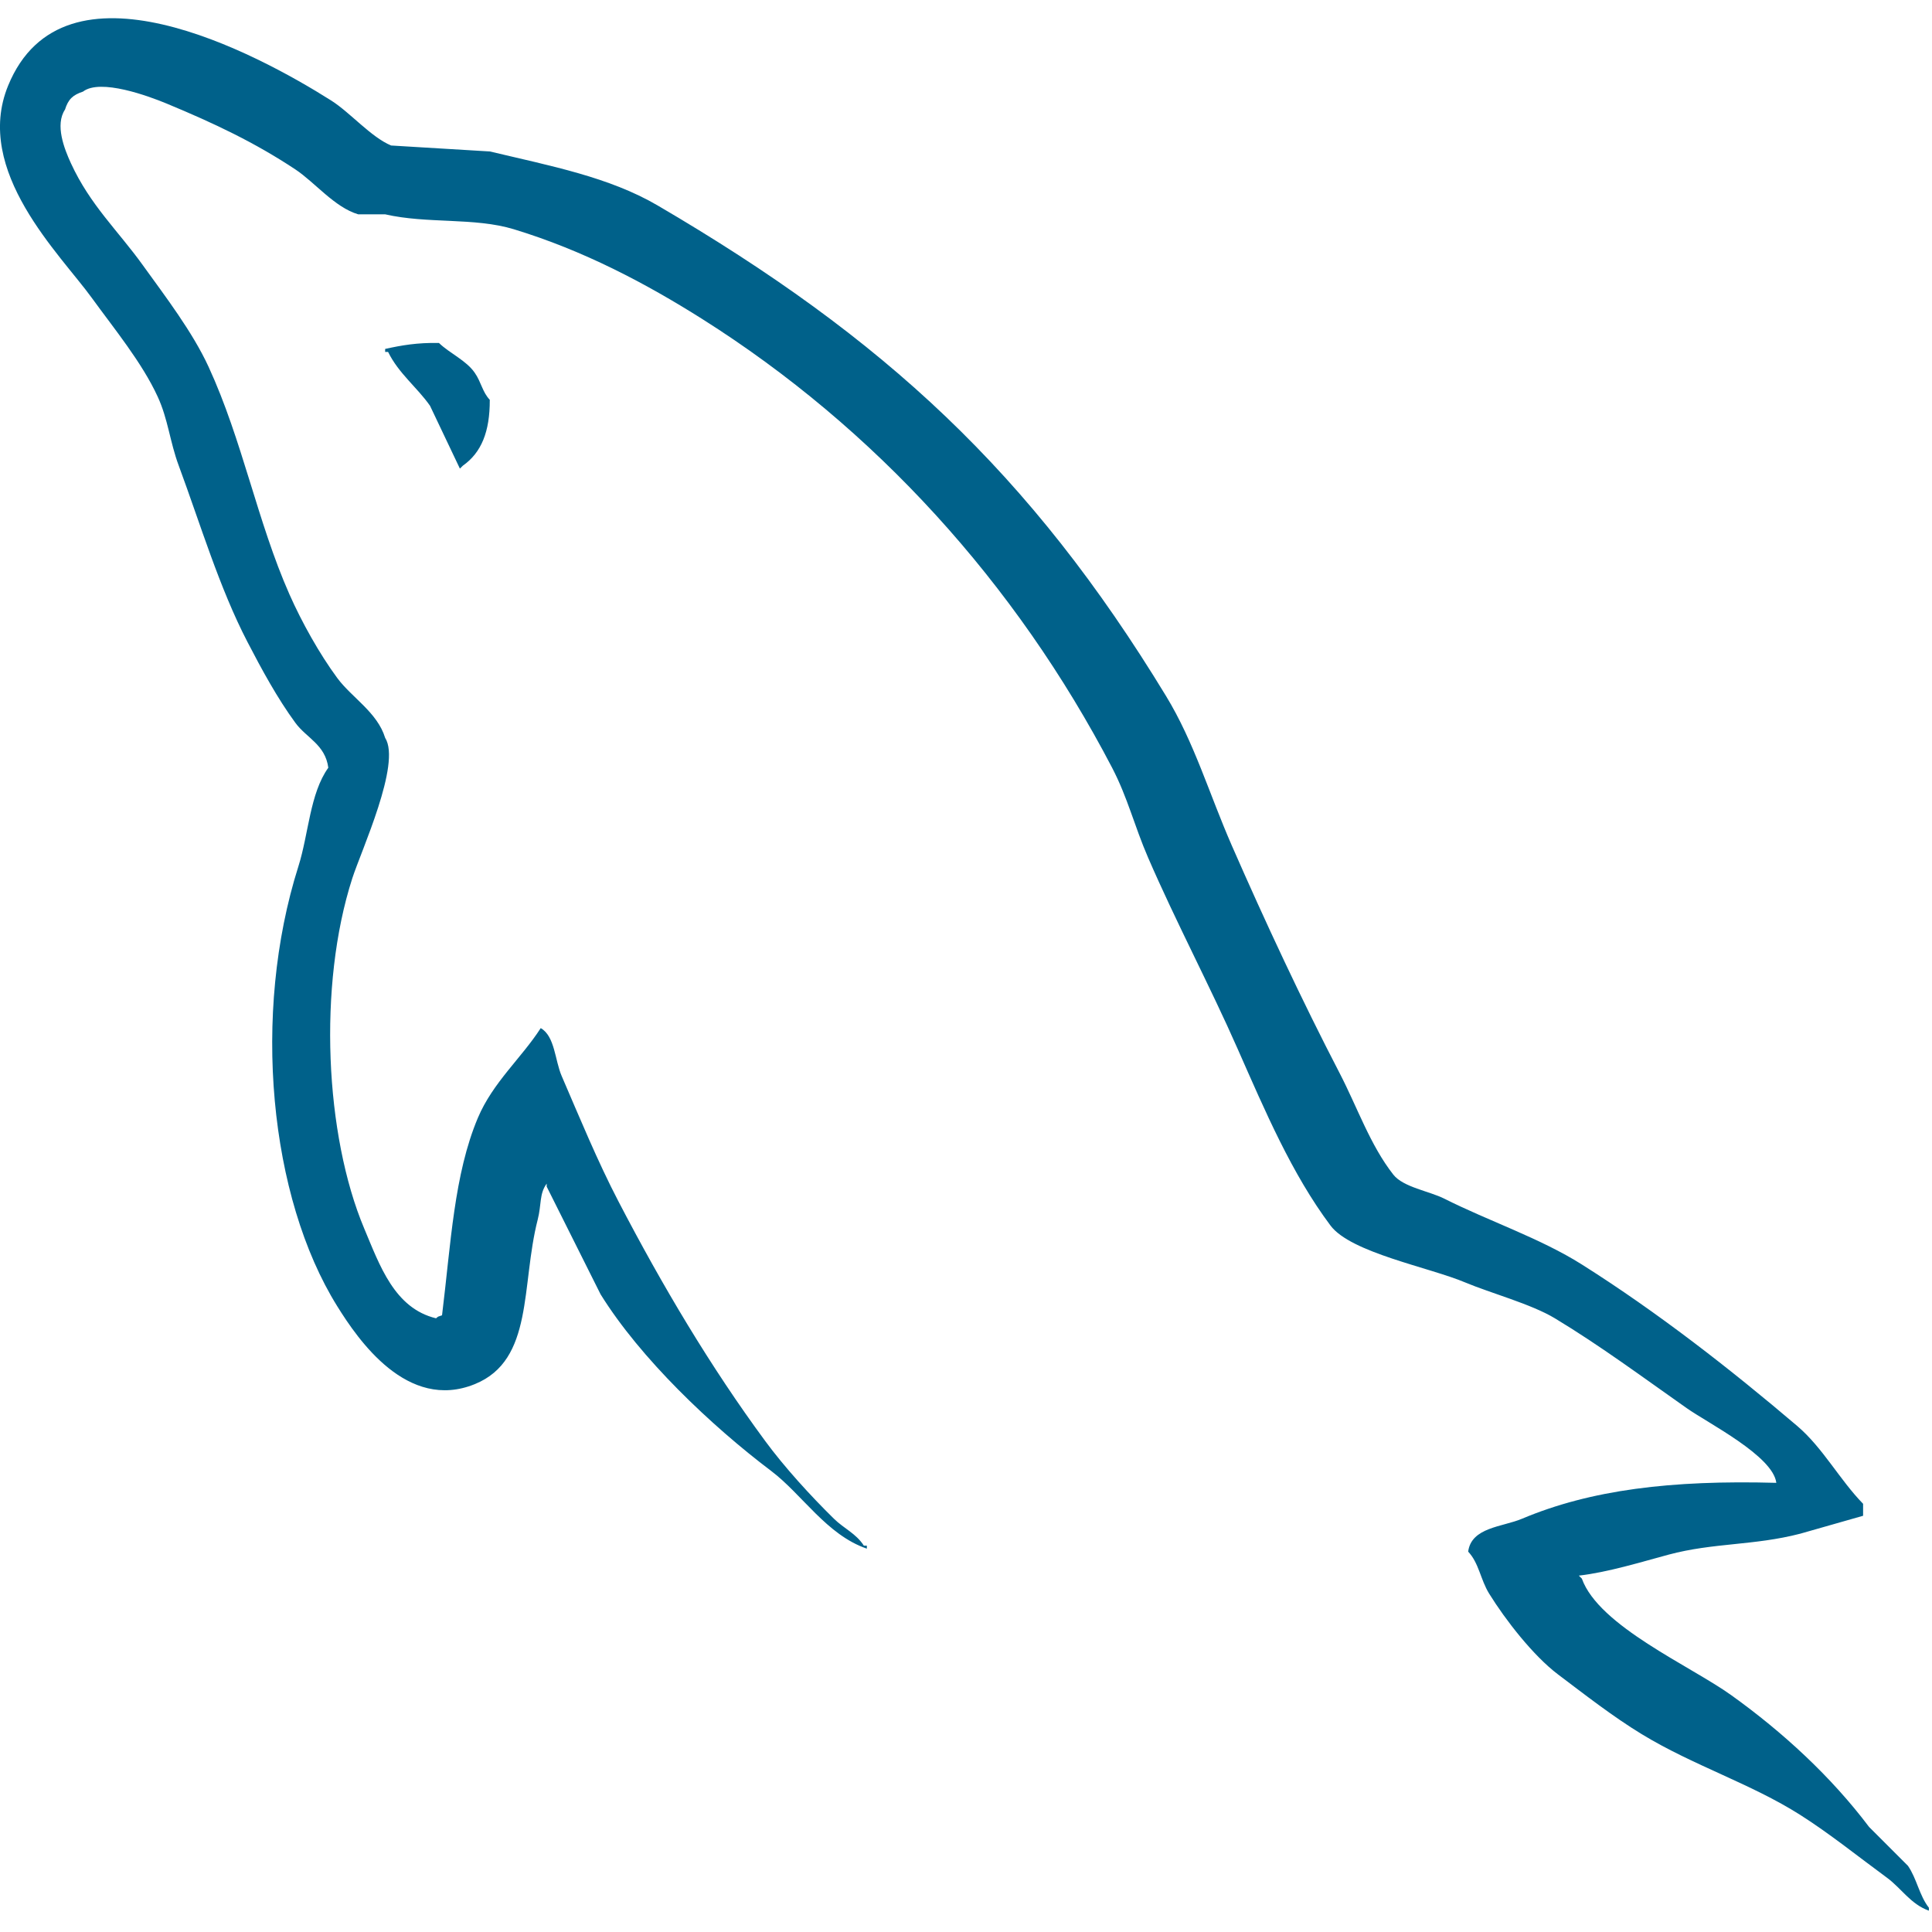
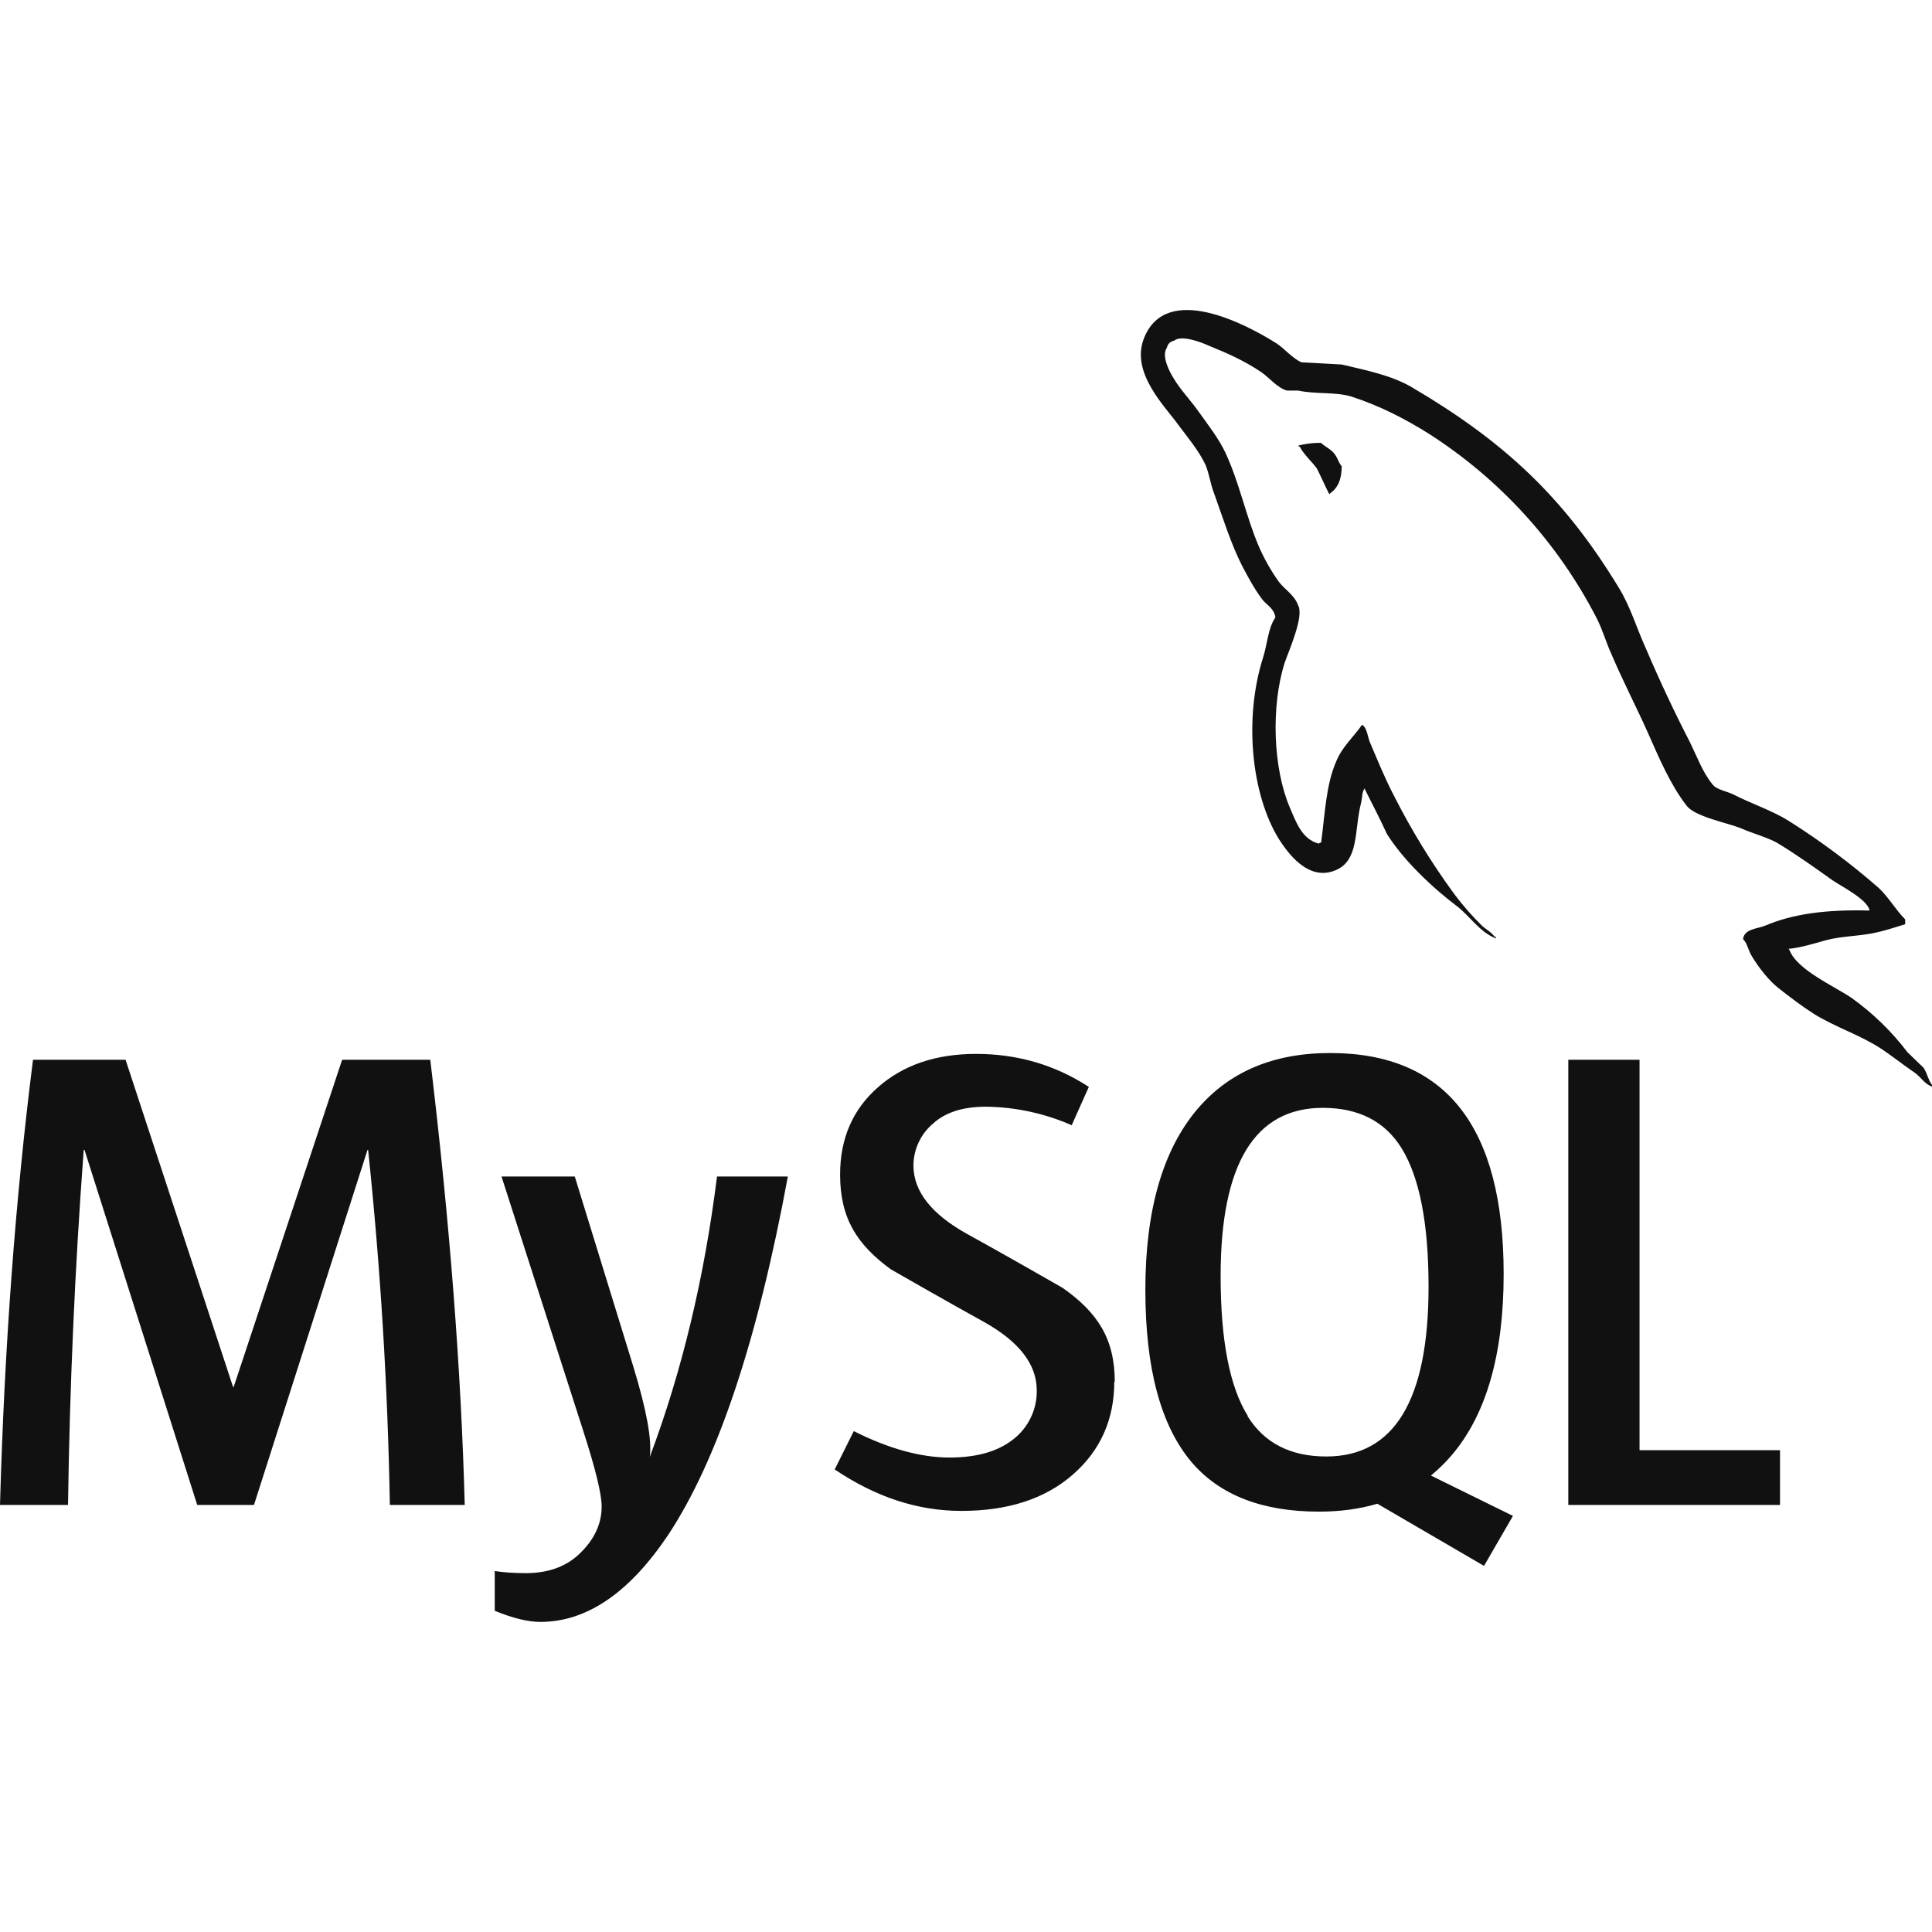
- <svg xmlns="http://www.w3.org/2000/svg" viewBox="0 0 128 128">
-   <path fill="#00618A" d="M117.688 98.242c-6.973-.191-12.297.461-16.852 2.379-1.293.547-3.355.559-3.566 2.18.711.746.82 1.859 1.387 2.777 1.086 1.754 2.922 4.113 4.559 5.352 1.789 1.348 3.633 2.793 5.551 3.961 3.414 2.082 7.223 3.27 10.504 5.352 1.938 1.23 3.859 2.777 5.75 4.164.934.684 1.563 1.75 2.773 2.18v-.195c-.637-.812-.801-1.93-1.387-2.777l-2.578-2.578c-2.52-3.344-5.719-6.281-9.117-8.719-2.711-1.949-8.781-4.578-9.91-7.73l-.199-.199c1.922-.219 4.172-.914 5.949-1.391 2.98-.797 5.645-.59 8.719-1.387l4.164-1.187v-.793c-1.555-1.594-2.664-3.707-4.359-5.152-4.441-3.781-9.285-7.555-14.273-10.703-2.766-1.746-6.184-2.883-9.117-4.363-.988-.496-2.719-.758-3.371-1.586-1.539-1.961-2.379-4.449-3.566-6.738-2.488-4.793-4.93-10.023-7.137-15.066-1.504-3.437-2.484-6.828-4.359-9.91-9-14.797-18.687-23.73-33.695-32.508-3.195-1.867-7.039-2.605-11.102-3.57l-6.543-.395c-1.332-.555-2.715-2.184-3.965-2.977C16.977 3.52 4.223-3.312.539 5.672-1.785 11.34 4.016 16.871 6.09 19.746c1.457 2.012 3.32 4.273 4.359 6.539.688 1.492.805 2.984 1.391 4.559 1.438 3.883 2.695 8.109 4.559 11.695.941 1.816 1.98 3.727 3.172 5.352.727.996 1.98 1.438 2.18 2.973-1.227 1.715-1.297 4.375-1.984 6.543-3.098 9.77-1.926 21.91 2.578 29.137 1.383 2.223 4.641 6.98 9.117 5.156 3.918-1.598 3.043-6.539 4.164-10.902.254-.988.098-1.715.594-2.379v.199l3.57 7.133c2.641 4.254 7.324 8.699 11.297 11.699 2.059 1.555 3.68 4.242 6.344 5.152v-.199h-.199c-.516-.805-1.324-1.137-1.98-1.781-1.551-1.523-3.277-3.414-4.559-5.156-3.613-4.902-6.805-10.27-9.711-15.855-1.391-2.668-2.598-5.609-3.77-8.324-.453-1.047-.445-2.633-1.387-3.172-1.281 1.988-3.172 3.598-4.164 5.945-1.582 3.754-1.789 8.336-2.375 13.082-.348.125-.195.039-.398.199-2.762-.668-3.73-3.508-4.758-5.949-2.594-6.164-3.078-16.09-.793-23.191.59-1.836 3.262-7.617 2.18-9.316-.516-1.691-2.219-2.672-3.172-3.965-1.18-1.598-2.355-3.703-3.172-5.551-2.125-4.805-3.113-10.203-5.352-15.062-1.07-2.324-2.875-4.676-4.359-6.738-1.645-2.289-3.484-3.977-4.758-6.742-.453-.984-1.066-2.559-.398-3.566.215-.684.516-.969 1.191-1.191 1.148-.887 4.352.297 5.547.793 3.18 1.32 5.832 2.578 8.527 4.363 1.289.855 2.598 2.512 4.16 2.973h1.785c2.789.641 5.914.195 8.523.988 4.609 1.402 8.738 3.582 12.488 5.949 11.422 7.215 20.766 17.48 27.156 29.734 1.027 1.973 1.473 3.852 2.379 5.945 1.824 4.219 4.125 8.559 5.941 12.688 1.816 4.113 3.582 8.27 6.148 11.695 1.348 1.801 6.551 2.766 8.918 3.766 1.66.699 4.379 1.43 5.949 2.379 3 1.809 5.906 3.965 8.723 5.945 1.402.992 5.73 3.168 5.945 4.957zm-88.605-75.52c-1.453-.027-2.48.156-3.566.395v.199h.195c.695 1.422 1.918 2.34 2.777 3.566l1.98 4.164.199-.195c1.227-.867 1.789-2.25 1.781-4.363-.492-.52-.562-1.164-.992-1.785-.562-.824-1.66-1.289-2.375-1.98zm0 0" />
+ <svg xmlns="http://www.w3.org/2000/svg" fill="#111111" role="img" viewBox="0 0 24 24">
+   <path d="M16.405 5.501c-.115 0-.193.014-.274.033v.013h.014c.054.104.146.18.214.273.054.107.1.214.154.32l.014-.015c.094-.066.14-.172.14-.333-.04-.047-.046-.094-.08-.14-.04-.067-.126-.1-.18-.153zM5.77 18.695h-.927a50.854 50.854 0 00-.27-4.41h-.008l-1.41 4.41H2.45l-1.4-4.41h-.01a72.892 72.892 0 00-.195 4.41H0c.055-1.966.192-3.81.41-5.53h1.15l1.335 4.064h.008l1.347-4.064h1.095c.242 2.015.384 3.86.428 5.53zm4.017-4.08c-.378 2.045-.876 3.533-1.492 4.46-.482.716-1.01 1.073-1.583 1.073-.153 0-.34-.046-.566-.138v-.494c.11.017.24.026.386.026.268 0 .483-.075.647-.222.197-.18.295-.382.295-.605 0-.155-.077-.47-.23-.944L6.23 14.615h.91l.727 2.36c.164.536.233.91.205 1.123.4-1.064.678-2.227.835-3.483zm12.325 4.08h-2.63v-5.53h.885v4.85h1.745zm-3.32.135l-1.016-.5c.09-.076.177-.158.255-.25.433-.506.648-1.258.648-2.253 0-1.83-.718-2.746-2.155-2.746-.704 0-1.254.232-1.65.697-.43.508-.646 1.256-.646 2.245 0 .972.19 1.686.574 2.14.35.41.877.615 1.583.615.264 0 .506-.033.725-.098l1.325.772.36-.622zM15.5 17.588c-.225-.36-.337-.94-.337-1.736 0-1.393.424-2.09 1.27-2.09.443 0 .77.167.977.5.224.362.336.936.336 1.723 0 1.404-.424 2.108-1.27 2.108-.445 0-.77-.167-.978-.5zm-1.658-.425c0 .47-.172.856-.516 1.156-.344.3-.803.45-1.384.45-.543 0-1.064-.172-1.573-.515l.237-.476c.438.22.833.328 1.19.328.332 0 .593-.073.783-.22a.754.754 0 00.3-.615c0-.33-.23-.61-.648-.845-.388-.213-1.163-.657-1.163-.657-.422-.307-.632-.636-.632-1.177 0-.45.157-.81.47-1.085.315-.278.72-.415 1.22-.415.512 0 .98.136 1.4.41l-.213.476a2.726 2.726 0 00-1.064-.23c-.283 0-.502.068-.654.206a.685.685 0 00-.248.524c0 .328.234.61.666.85.393.215 1.187.67 1.187.67.433.305.648.63.648 1.168zm9.382-5.852c-.535-.014-.95.04-1.297.188-.1.04-.26.04-.274.167.055.053.063.14.11.214.08.134.218.313.346.407.14.11.28.216.427.31.26.16.555.255.81.416.145.094.293.213.44.313.073.05.12.14.214.172v-.02c-.046-.06-.06-.147-.105-.214-.067-.067-.134-.127-.2-.193a3.223 3.223 0 00-.695-.675c-.214-.146-.682-.35-.77-.595l-.013-.014c.146-.013.32-.066.46-.106.227-.06.435-.047.67-.106.106-.027.213-.06.32-.094v-.06c-.12-.12-.21-.283-.334-.395a8.867 8.867 0 00-1.104-.823c-.21-.134-.476-.22-.697-.334-.08-.04-.214-.06-.26-.127-.12-.146-.19-.34-.275-.514a17.69 17.69 0 01-.547-1.163c-.12-.262-.193-.523-.34-.763-.69-1.137-1.437-1.826-2.586-2.5-.247-.14-.543-.2-.856-.274-.167-.008-.334-.02-.5-.027-.11-.047-.216-.174-.31-.235-.38-.24-1.364-.76-1.644-.072-.18.434.267.862.422 1.082.115.153.26.328.34.5.047.116.06.235.107.356.106.294.207.622.347.897.073.14.153.287.247.413.054.073.146.107.167.227-.094.136-.1.334-.154.5-.24.757-.146 1.693.194 2.25.107.166.362.534.703.393.3-.12.234-.5.32-.835.02-.08.007-.133.048-.187v.015c.094.188.188.367.274.555.206.328.566.668.867.895.16.12.287.328.487.402v-.02h-.015c-.043-.058-.1-.086-.154-.133a3.445 3.445 0 01-.35-.4 8.76 8.76 0 01-.747-1.218c-.11-.21-.202-.436-.29-.643-.04-.08-.04-.2-.107-.24-.1.146-.247.273-.32.453-.127.288-.14.642-.188 1.01-.027.007-.014 0-.027.014-.214-.052-.287-.274-.367-.46-.2-.475-.233-1.238-.06-1.785.047-.14.247-.582.167-.716-.042-.127-.174-.2-.247-.303a2.478 2.478 0 01-.24-.427c-.16-.374-.24-.788-.414-1.162-.08-.173-.22-.354-.334-.513-.127-.18-.267-.307-.368-.52-.033-.073-.08-.194-.027-.274.014-.054.042-.075.094-.09.088-.072.335.022.422.062.247.1.455.194.662.334.094.066.195.193.315.226h.14c.214.047.455.014.655.073.355.114.675.28.962.46a5.953 5.953 0 012.085 2.286c.08.154.115.295.188.455.14.33.313.663.455.982.14.315.275.636.476.897.1.14.502.213.682.286.133.06.34.115.46.188.23.14.454.3.67.454.11.076.443.243.463.378z" />
</svg>
